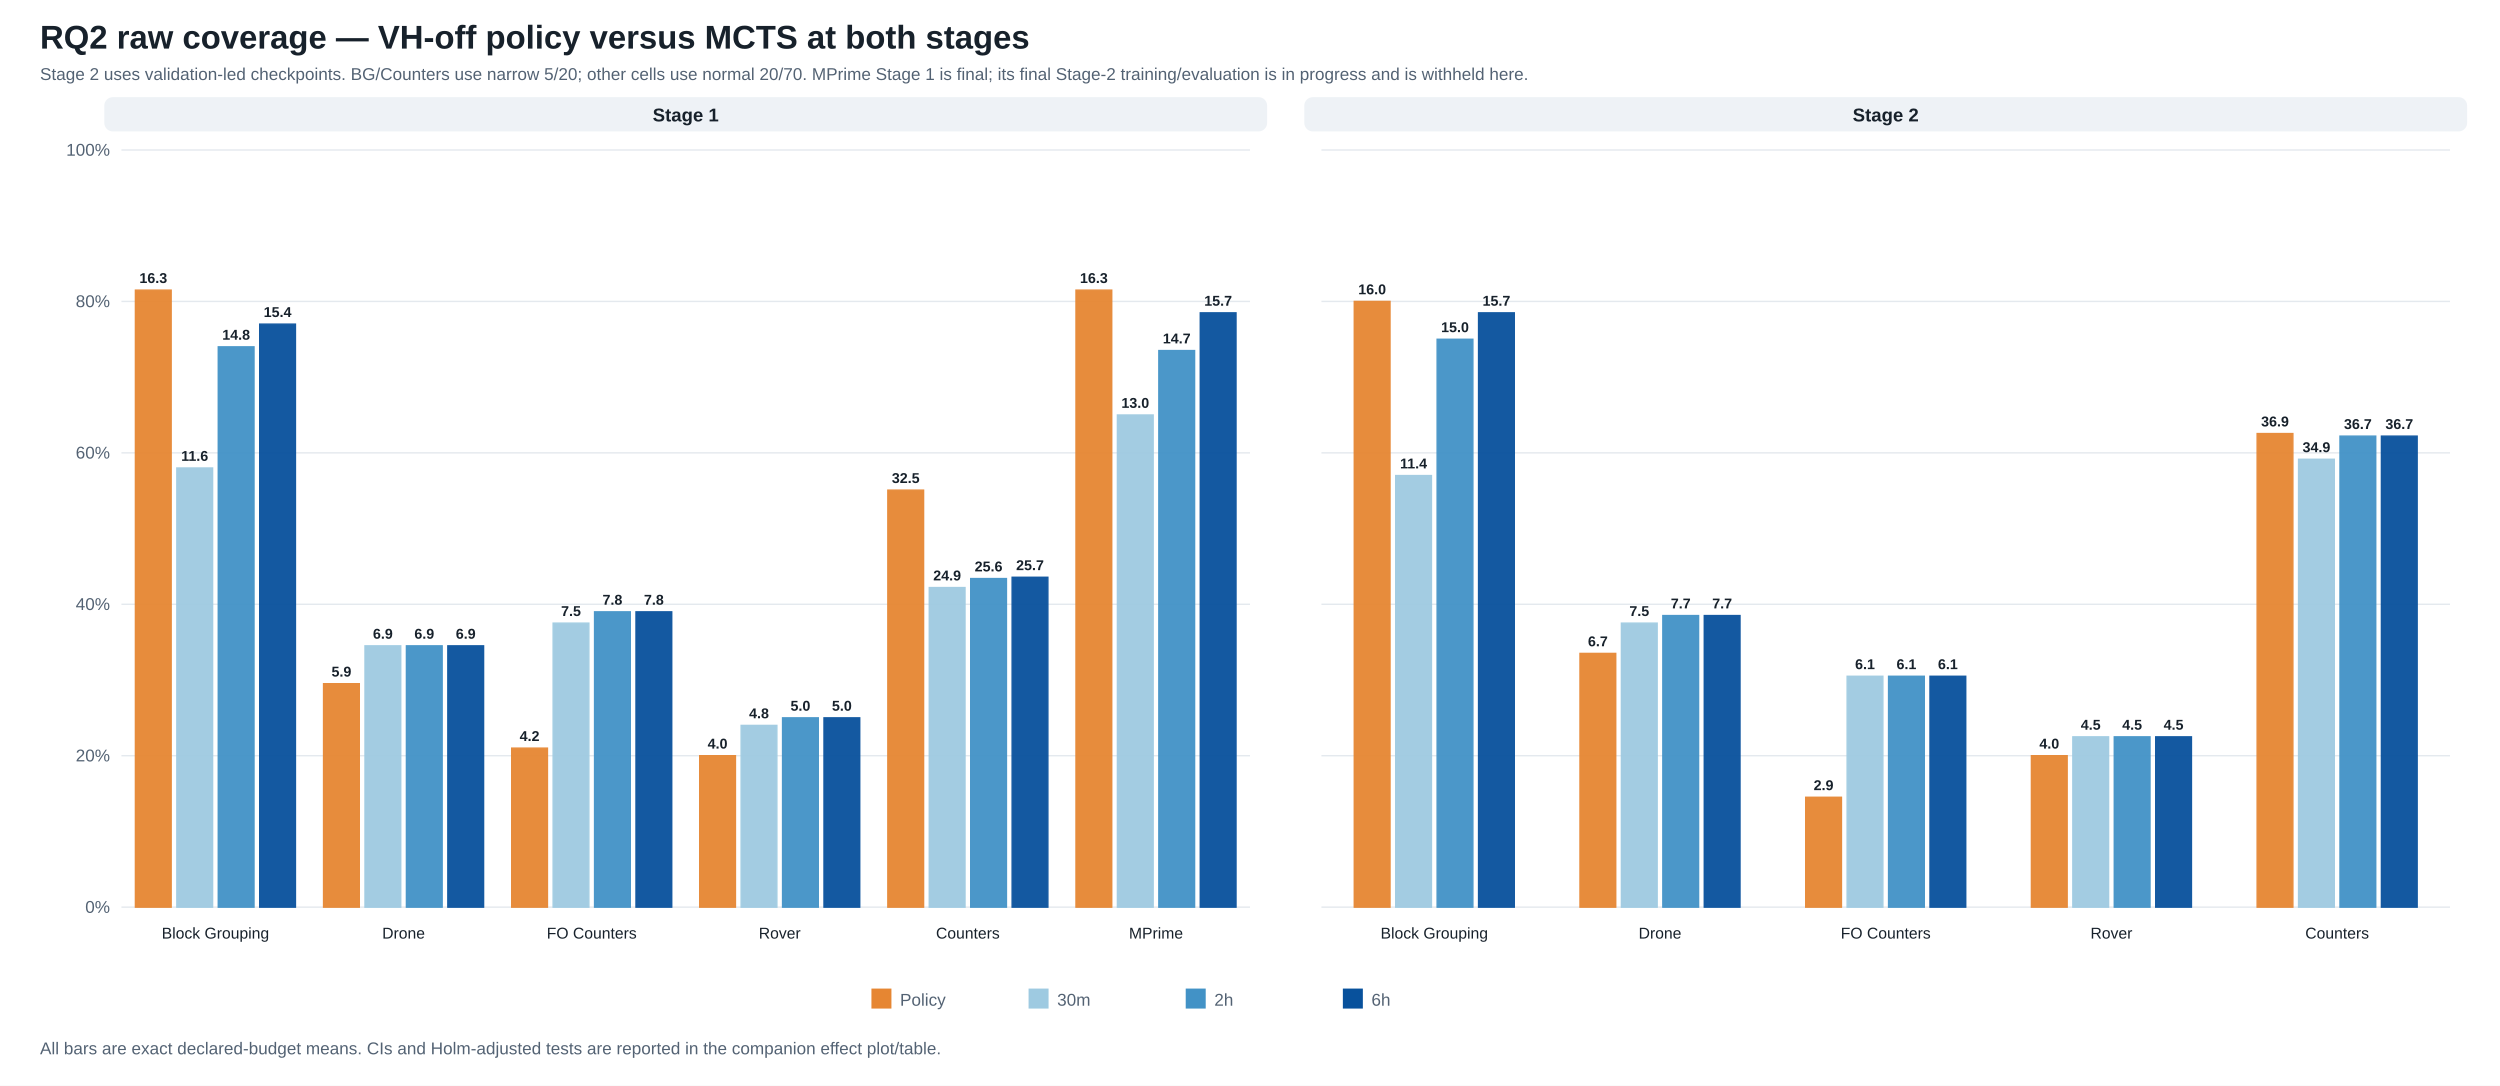
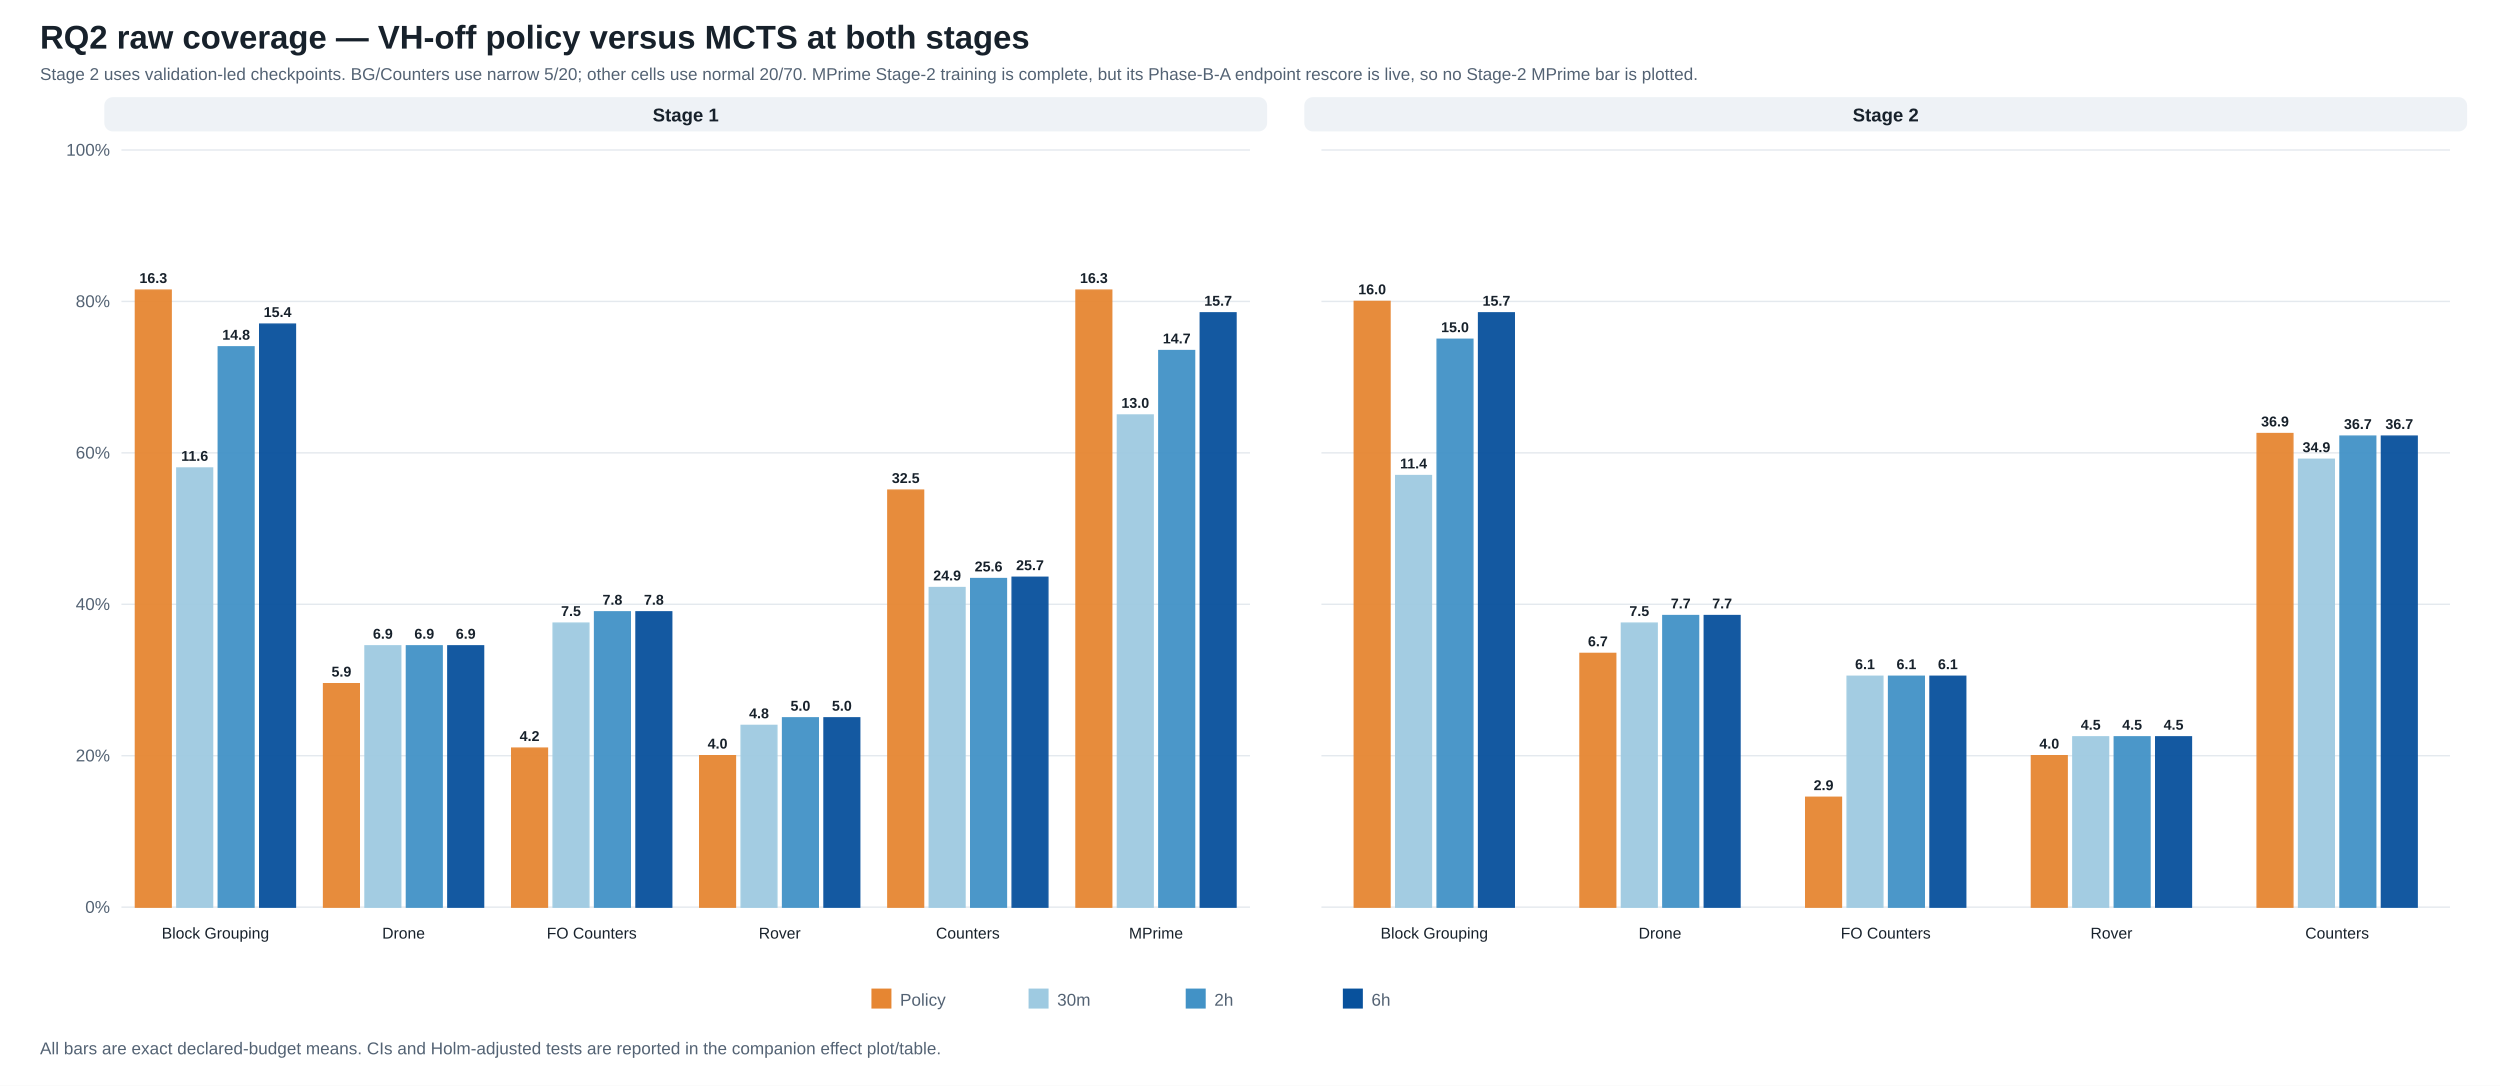
<svg xmlns="http://www.w3.org/2000/svg" width="1750" height="760" viewBox="0 0 1750 760">
  <rect width="100%" height="100%" fill="white" />
  <style>text{font-family:Segoe UI,Arial,sans-serif;fill:#17212b}.title{font-size:23px;font-weight:700}.sub{font-size:12px;fill:#536273}.label{font-size:11px}.head{font-size:13px;font-weight:700}.value{font-size:10px;font-weight:600}</style>
  <text x="28" y="34" class="title">RQ2 raw coverage — VH-off policy versus MCTS at both stages</text>
-   <text x="28" y="56" class="sub">Stage 2 uses validation-led checkpoints. BG/Counters use narrow 5/20; other cells use normal 20/70. MPrime Stage 1 is final; its final Stage-2 training/evaluation is in progress and is withheld here.</text>
+   <text x="28" y="56" class="sub">Stage 2 uses validation-led checkpoints. BG/Counters use narrow 5/20; other cells use normal 20/70. MPrime Stage-2 training is complete, but its Phase-B-A endpoint rescore is live, so no Stage-2 MPrime bar is plotted.</text>
  <rect x="73" y="68" width="814" height="24" rx="6" fill="#eef2f6" />
  <text x="480.0" y="85" text-anchor="middle" class="head">Stage 1</text>
  <line x1="85" y1="635.0" x2="875" y2="635.0" stroke="#e4e9ee" />
  <text x="77" y="639.0" text-anchor="end" class="sub">0%</text>
  <line x1="85" y1="529.0" x2="875" y2="529.0" stroke="#e4e9ee" />
  <text x="77" y="533.0" text-anchor="end" class="sub">20%</text>
  <line x1="85" y1="423.0" x2="875" y2="423.0" stroke="#e4e9ee" />
  <text x="77" y="427.0" text-anchor="end" class="sub">40%</text>
  <line x1="85" y1="317.0" x2="875" y2="317.0" stroke="#e4e9ee" />
  <text x="77" y="321.0" text-anchor="end" class="sub">60%</text>
  <line x1="85" y1="211.0" x2="875" y2="211.0" stroke="#e4e9ee" />
  <text x="77" y="215.0" text-anchor="end" class="sub">80%</text>
  <line x1="85" y1="105.0" x2="875" y2="105.0" stroke="#e4e9ee" />
  <text x="77" y="109.0" text-anchor="end" class="sub">100%</text>
  <rect x="94.8" y="203.1" width="25" height="431.9" fill="#e68632" opacity="0.95" stroke="#e68632" stroke-dasharray="none" />
  <text x="107.3" y="198.1" text-anchor="middle" class="value">16.3</text>
  <rect x="123.8" y="327.6" width="25" height="307.4" fill="#9ecae1" opacity="0.95" stroke="#9ecae1" stroke-dasharray="none" />
  <text x="136.3" y="322.6" text-anchor="middle" class="value">11.6</text>
  <rect x="152.8" y="242.8" width="25" height="392.2" fill="#4292c6" opacity="0.95" stroke="#4292c6" stroke-dasharray="none" />
  <text x="165.3" y="237.8" text-anchor="middle" class="value">14.8</text>
  <rect x="181.8" y="226.9" width="25" height="408.1" fill="#08519c" opacity="0.95" stroke="#08519c" stroke-dasharray="none" />
  <text x="194.3" y="221.9" text-anchor="middle" class="value">15.4</text>
  <text x="150.8" y="657" text-anchor="middle" class="label">Block Grouping</text>
  <rect x="226.5" y="478.6" width="25" height="156.4" fill="#e68632" opacity="0.95" stroke="#e68632" stroke-dasharray="none" />
  <text x="239.0" y="473.6" text-anchor="middle" class="value">5.9</text>
  <rect x="255.5" y="452.1" width="25" height="182.9" fill="#9ecae1" opacity="0.95" stroke="#9ecae1" stroke-dasharray="none" />
  <text x="268.0" y="447.1" text-anchor="middle" class="value">6.9</text>
  <rect x="284.5" y="452.1" width="25" height="182.9" fill="#4292c6" opacity="0.95" stroke="#4292c6" stroke-dasharray="none" />
  <text x="297.0" y="447.1" text-anchor="middle" class="value">6.9</text>
  <rect x="313.5" y="452.1" width="25" height="182.9" fill="#08519c" opacity="0.95" stroke="#08519c" stroke-dasharray="none" />
  <text x="326.0" y="447.1" text-anchor="middle" class="value">6.9</text>
  <text x="282.5" y="657" text-anchor="middle" class="label">Drone</text>
  <rect x="358.2" y="523.7" width="25" height="111.3" fill="#e68632" opacity="0.95" stroke="#e68632" stroke-dasharray="none" />
  <text x="370.7" y="518.7" text-anchor="middle" class="value">4.2</text>
  <rect x="387.2" y="436.2" width="25" height="198.8" fill="#9ecae1" opacity="0.95" stroke="#9ecae1" stroke-dasharray="none" />
  <text x="399.7" y="431.2" text-anchor="middle" class="value">7.5</text>
  <rect x="416.2" y="428.3" width="25" height="206.7" fill="#4292c6" opacity="0.95" stroke="#4292c6" stroke-dasharray="none" />
  <text x="428.7" y="423.3" text-anchor="middle" class="value">7.8</text>
  <rect x="445.2" y="428.3" width="25" height="206.7" fill="#08519c" opacity="0.95" stroke="#08519c" stroke-dasharray="none" />
  <text x="457.7" y="423.3" text-anchor="middle" class="value">7.8</text>
  <text x="414.2" y="657" text-anchor="middle" class="label">FO Counters</text>
  <rect x="489.8" y="529.0" width="25" height="106.0" fill="#e68632" opacity="0.95" stroke="#e68632" stroke-dasharray="none" />
  <text x="502.3" y="524.0" text-anchor="middle" class="value">4.0</text>
  <rect x="518.8" y="507.8" width="25" height="127.2" fill="#9ecae1" opacity="0.95" stroke="#9ecae1" stroke-dasharray="none" />
  <text x="531.3" y="502.8" text-anchor="middle" class="value">4.8</text>
  <rect x="547.8" y="502.5" width="25" height="132.5" fill="#4292c6" opacity="0.95" stroke="#4292c6" stroke-dasharray="none" />
  <text x="560.3" y="497.5" text-anchor="middle" class="value">5.0</text>
  <rect x="576.8" y="502.5" width="25" height="132.5" fill="#08519c" opacity="0.95" stroke="#08519c" stroke-dasharray="none" />
  <text x="589.3" y="497.5" text-anchor="middle" class="value">5.0</text>
  <text x="545.8" y="657" text-anchor="middle" class="label">Rover</text>
  <rect x="621.5" y="343.1" width="25" height="291.9" fill="#e68632" opacity="0.95" stroke="#e68632" stroke-dasharray="none" />
  <text x="634.0" y="338.1" text-anchor="middle" class="value">32.5</text>
  <rect x="650.5" y="411.3" width="25" height="223.7" fill="#9ecae1" opacity="0.95" stroke="#9ecae1" stroke-dasharray="none" />
  <text x="663.0" y="406.3" text-anchor="middle" class="value">24.9</text>
  <rect x="679.5" y="405.0" width="25" height="230.0" fill="#4292c6" opacity="0.95" stroke="#4292c6" stroke-dasharray="none" />
  <text x="692.0" y="400.0" text-anchor="middle" class="value">25.6</text>
  <rect x="708.5" y="404.1" width="25" height="230.9" fill="#08519c" opacity="0.95" stroke="#08519c" stroke-dasharray="none" />
  <text x="721.0" y="399.1" text-anchor="middle" class="value">25.7</text>
  <text x="677.5" y="657" text-anchor="middle" class="label">Counters</text>
  <rect x="753.2" y="203.1" width="25" height="431.9" fill="#e68632" opacity="0.95" stroke="#e68632" stroke-dasharray="none" />
  <text x="765.7" y="198.1" text-anchor="middle" class="value">16.3</text>
  <rect x="782.2" y="290.5" width="25" height="344.5" fill="#9ecae1" opacity="0.95" stroke="#9ecae1" stroke-dasharray="none" />
  <text x="794.7" y="285.5" text-anchor="middle" class="value">13.0</text>
  <rect x="811.2" y="245.4" width="25" height="389.6" fill="#4292c6" opacity="0.95" stroke="#4292c6" stroke-dasharray="none" />
  <text x="823.7" y="240.4" text-anchor="middle" class="value">14.7</text>
  <rect x="840.2" y="219.0" width="25" height="416.0" fill="#08519c" opacity="0.95" stroke="#08519c" stroke-dasharray="none" />
  <text x="852.7" y="214.0" text-anchor="middle" class="value">15.7</text>
  <text x="809.2" y="657" text-anchor="middle" class="label">MPrime</text>
  <rect x="913" y="68" width="814" height="24" rx="6" fill="#eef2f6" />
  <text x="1320.0" y="85" text-anchor="middle" class="head">Stage 2</text>
  <line x1="925" y1="635.0" x2="1715" y2="635.0" stroke="#e4e9ee" />
  <line x1="925" y1="529.0" x2="1715" y2="529.0" stroke="#e4e9ee" />
  <line x1="925" y1="423.0" x2="1715" y2="423.0" stroke="#e4e9ee" />
  <line x1="925" y1="317.0" x2="1715" y2="317.0" stroke="#e4e9ee" />
  <line x1="925" y1="211.0" x2="1715" y2="211.0" stroke="#e4e9ee" />
  <line x1="925" y1="105.0" x2="1715" y2="105.0" stroke="#e4e9ee" />
  <rect x="948.0" y="211.0" width="25" height="424.0" fill="#e68632" opacity="0.95" stroke="#e68632" stroke-dasharray="none" />
  <text x="960.5" y="206.0" text-anchor="middle" class="value">16.0</text>
  <rect x="977.0" y="332.9" width="25" height="302.1" fill="#9ecae1" opacity="0.95" stroke="#9ecae1" stroke-dasharray="none" />
  <text x="989.5" y="327.9" text-anchor="middle" class="value">11.4</text>
  <rect x="1006.0" y="237.5" width="25" height="397.5" fill="#4292c6" opacity="0.95" stroke="#4292c6" stroke-dasharray="none" />
  <text x="1018.5" y="232.5" text-anchor="middle" class="value">15.0</text>
  <rect x="1035.0" y="219.0" width="25" height="416.0" fill="#08519c" opacity="0.95" stroke="#08519c" stroke-dasharray="none" />
  <text x="1047.5" y="214.0" text-anchor="middle" class="value">15.7</text>
  <text x="1004.0" y="657" text-anchor="middle" class="label">Block Grouping</text>
  <rect x="1106.0" y="457.4" width="25" height="177.6" fill="#e68632" opacity="0.95" stroke="#e68632" stroke-dasharray="none" />
  <text x="1118.5" y="452.4" text-anchor="middle" class="value">6.7</text>
  <rect x="1135.0" y="436.2" width="25" height="198.8" fill="#9ecae1" opacity="0.95" stroke="#9ecae1" stroke-dasharray="none" />
  <text x="1147.5" y="431.2" text-anchor="middle" class="value">7.5</text>
  <rect x="1164.0" y="430.9" width="25" height="204.1" fill="#4292c6" opacity="0.95" stroke="#4292c6" stroke-dasharray="none" />
  <text x="1176.5" y="425.9" text-anchor="middle" class="value">7.7</text>
  <rect x="1193.0" y="430.9" width="25" height="204.1" fill="#08519c" opacity="0.95" stroke="#08519c" stroke-dasharray="none" />
  <text x="1205.5" y="425.9" text-anchor="middle" class="value">7.7</text>
  <text x="1162.0" y="657" text-anchor="middle" class="label">Drone</text>
  <rect x="1264.0" y="558.1" width="25" height="76.9" fill="#e68632" opacity="0.95" stroke="#e68632" stroke-dasharray="none" />
  <text x="1276.5" y="553.1" text-anchor="middle" class="value">2.9</text>
  <rect x="1293.0" y="473.4" width="25" height="161.6" fill="#9ecae1" opacity="0.95" stroke="#9ecae1" stroke-dasharray="none" />
  <text x="1305.5" y="468.4" text-anchor="middle" class="value">6.1</text>
  <rect x="1322.0" y="473.4" width="25" height="161.6" fill="#4292c6" opacity="0.95" stroke="#4292c6" stroke-dasharray="none" />
  <text x="1334.5" y="468.4" text-anchor="middle" class="value">6.1</text>
  <rect x="1351.0" y="473.4" width="25" height="161.6" fill="#08519c" opacity="0.95" stroke="#08519c" stroke-dasharray="none" />
  <text x="1363.5" y="468.4" text-anchor="middle" class="value">6.1</text>
  <text x="1320.0" y="657" text-anchor="middle" class="label">FO Counters</text>
  <rect x="1422.0" y="529.0" width="25" height="106.0" fill="#e68632" opacity="0.95" stroke="#e68632" stroke-dasharray="none" />
  <text x="1434.5" y="524.0" text-anchor="middle" class="value">4.0</text>
  <rect x="1451.0" y="515.8" width="25" height="119.2" fill="#9ecae1" opacity="0.95" stroke="#9ecae1" stroke-dasharray="none" />
  <text x="1463.5" y="510.8" text-anchor="middle" class="value">4.5</text>
  <rect x="1480.0" y="515.8" width="25" height="119.2" fill="#4292c6" opacity="0.95" stroke="#4292c6" stroke-dasharray="none" />
  <text x="1492.5" y="510.8" text-anchor="middle" class="value">4.5</text>
  <rect x="1509.0" y="515.8" width="25" height="119.2" fill="#08519c" opacity="0.95" stroke="#08519c" stroke-dasharray="none" />
  <text x="1521.5" y="510.8" text-anchor="middle" class="value">4.5</text>
  <text x="1478.0" y="657" text-anchor="middle" class="label">Rover</text>
  <rect x="1580.0" y="303.5" width="25" height="331.5" fill="#e68632" opacity="0.95" stroke="#e68632" stroke-dasharray="none" />
  <text x="1592.5" y="298.5" text-anchor="middle" class="value">36.9</text>
  <rect x="1609.0" y="321.5" width="25" height="313.5" fill="#9ecae1" opacity="0.95" stroke="#9ecae1" stroke-dasharray="none" />
  <text x="1621.5" y="316.5" text-anchor="middle" class="value">34.9</text>
  <rect x="1638.0" y="305.3" width="25" height="329.7" fill="#4292c6" opacity="0.95" stroke="#4292c6" stroke-dasharray="none" />
  <text x="1650.5" y="300.3" text-anchor="middle" class="value">36.7</text>
  <rect x="1667.0" y="305.3" width="25" height="329.7" fill="#08519c" opacity="0.95" stroke="#08519c" stroke-dasharray="none" />
  <text x="1679.5" y="300.3" text-anchor="middle" class="value">36.7</text>
  <text x="1636.0" y="657" text-anchor="middle" class="label">Counters</text>
  <rect x="610" y="692" width="14" height="14" fill="#e68632" />
  <text x="630" y="704" class="sub">Policy</text>
  <rect x="720" y="692" width="14" height="14" fill="#9ecae1" />
  <text x="740" y="704" class="sub">30m</text>
  <rect x="830" y="692" width="14" height="14" fill="#4292c6" />
  <text x="850" y="704" class="sub">2h</text>
  <rect x="940" y="692" width="14" height="14" fill="#08519c" />
  <text x="960" y="704" class="sub">6h</text>
  <text x="28" y="738" class="sub">All bars are exact declared-budget means. CIs and Holm-adjusted tests are reported in the companion effect plot/table.</text>
</svg>
